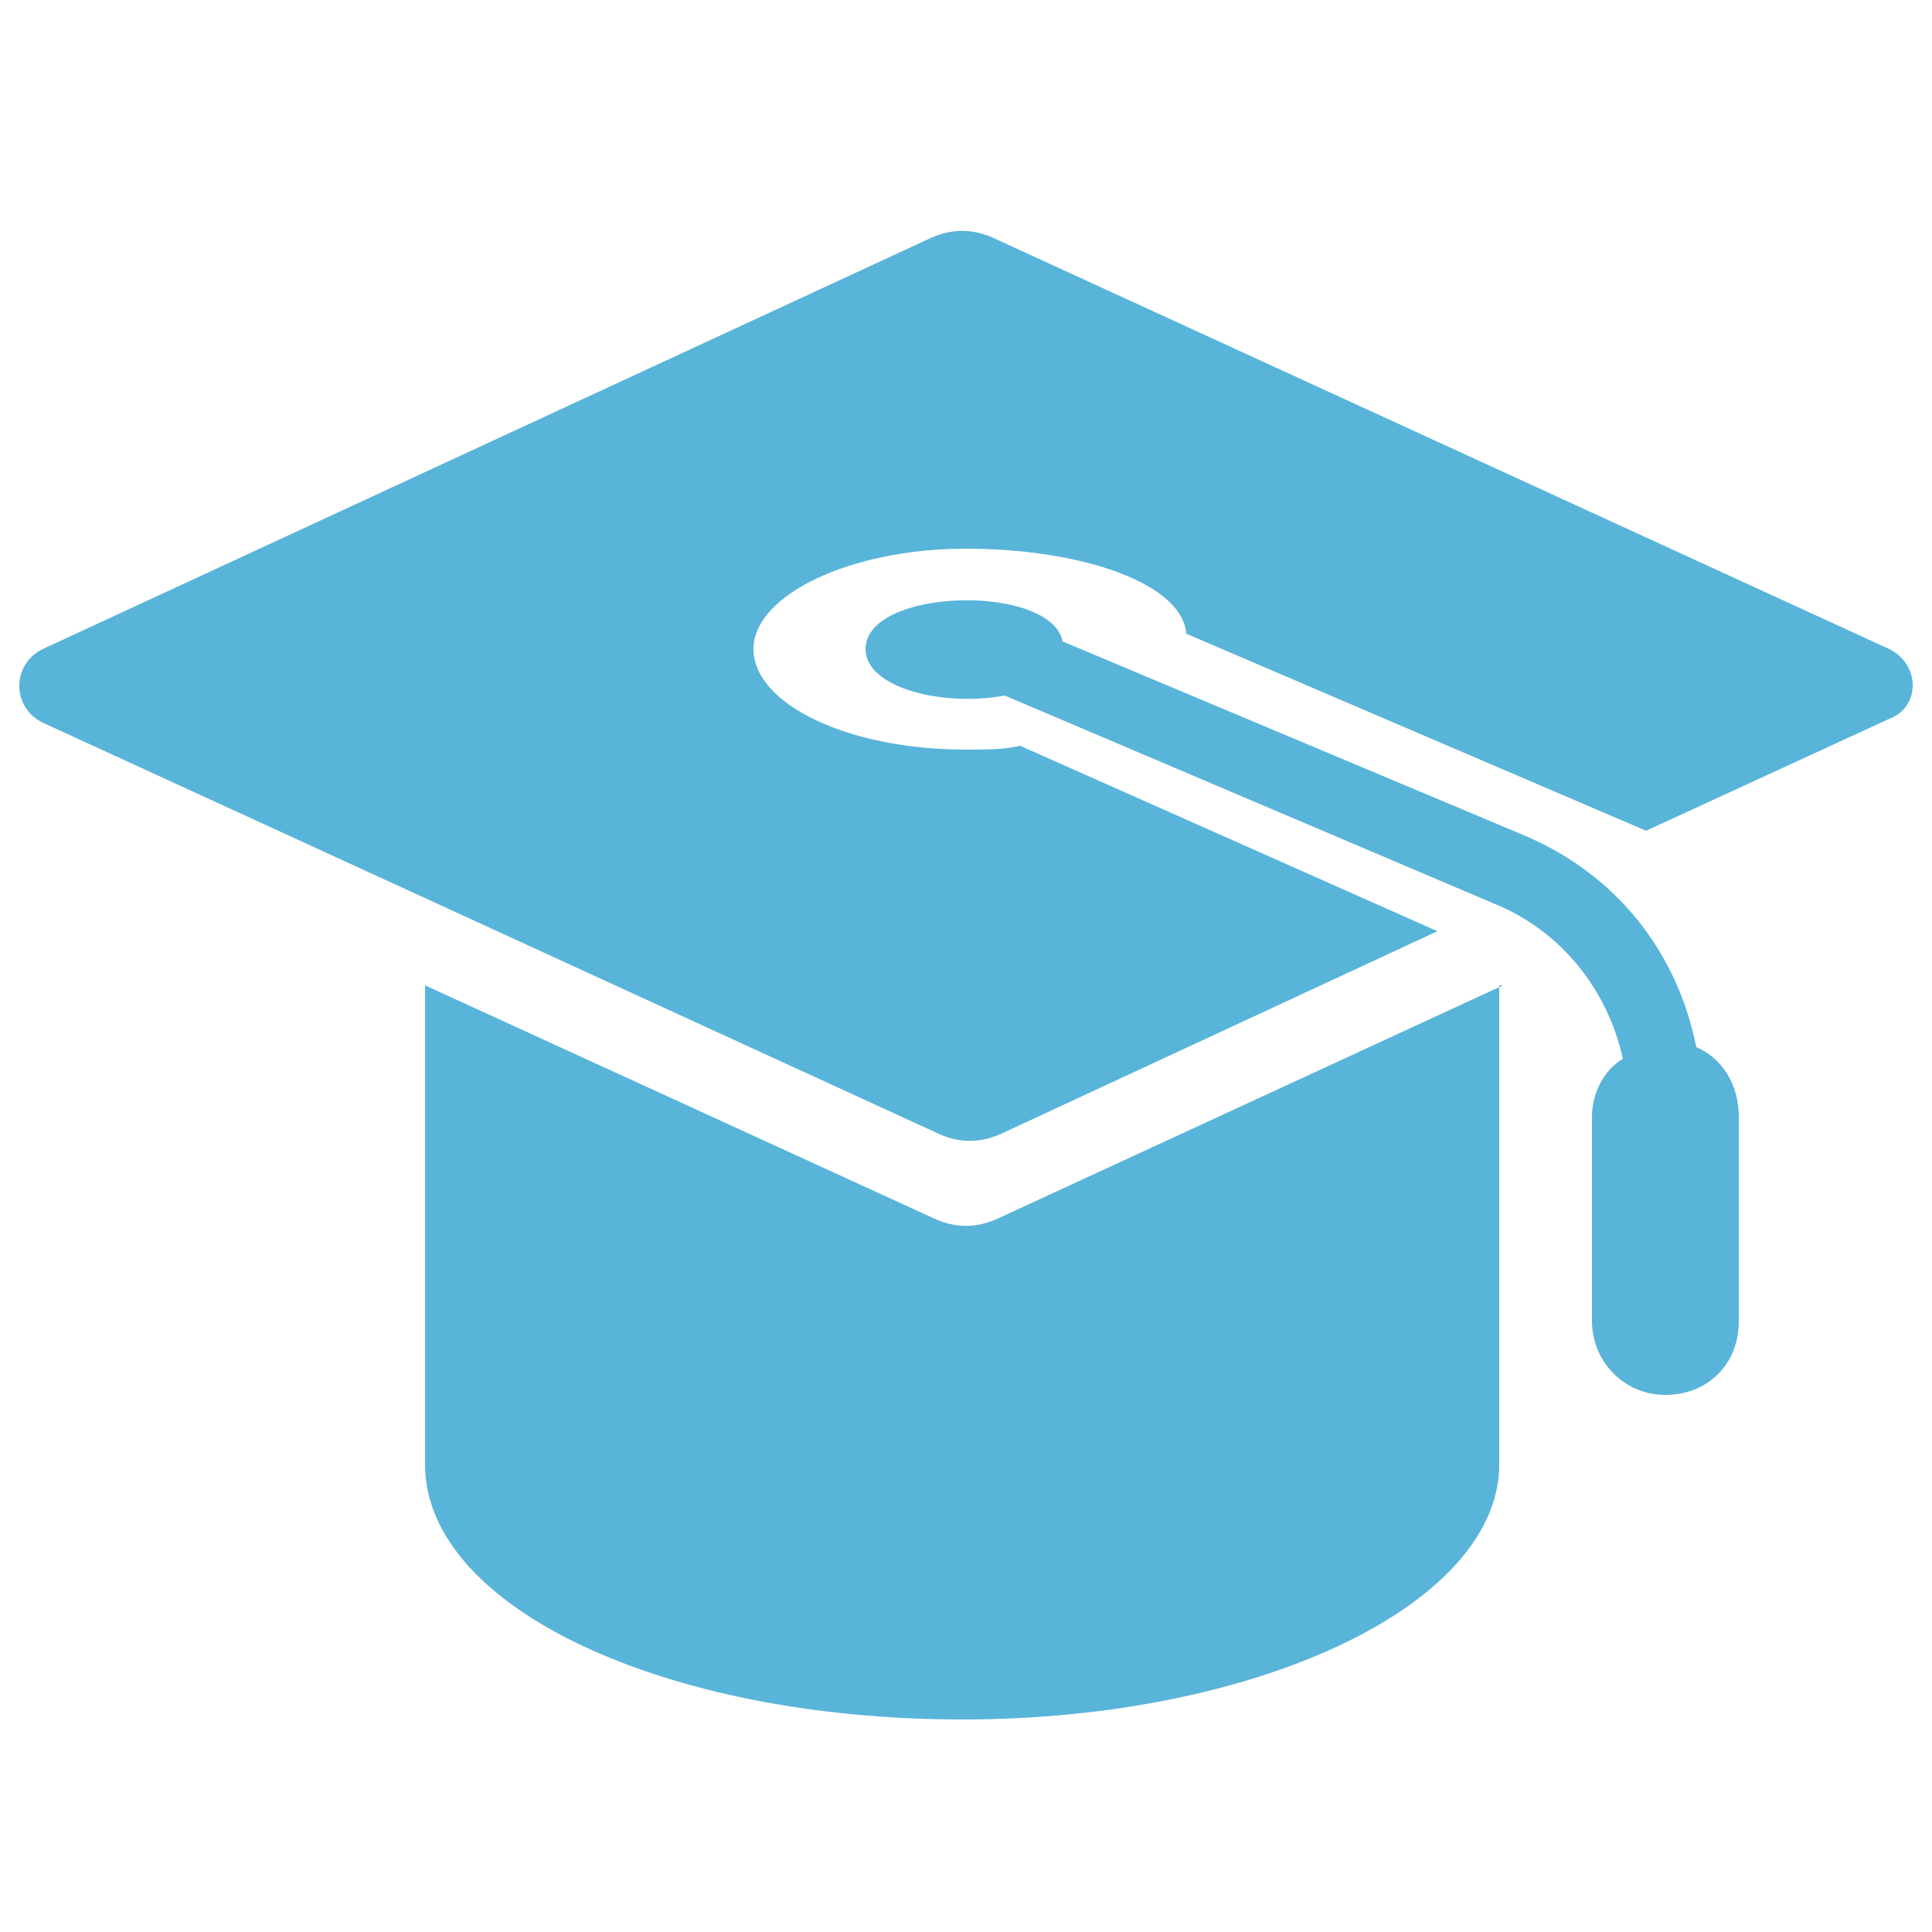
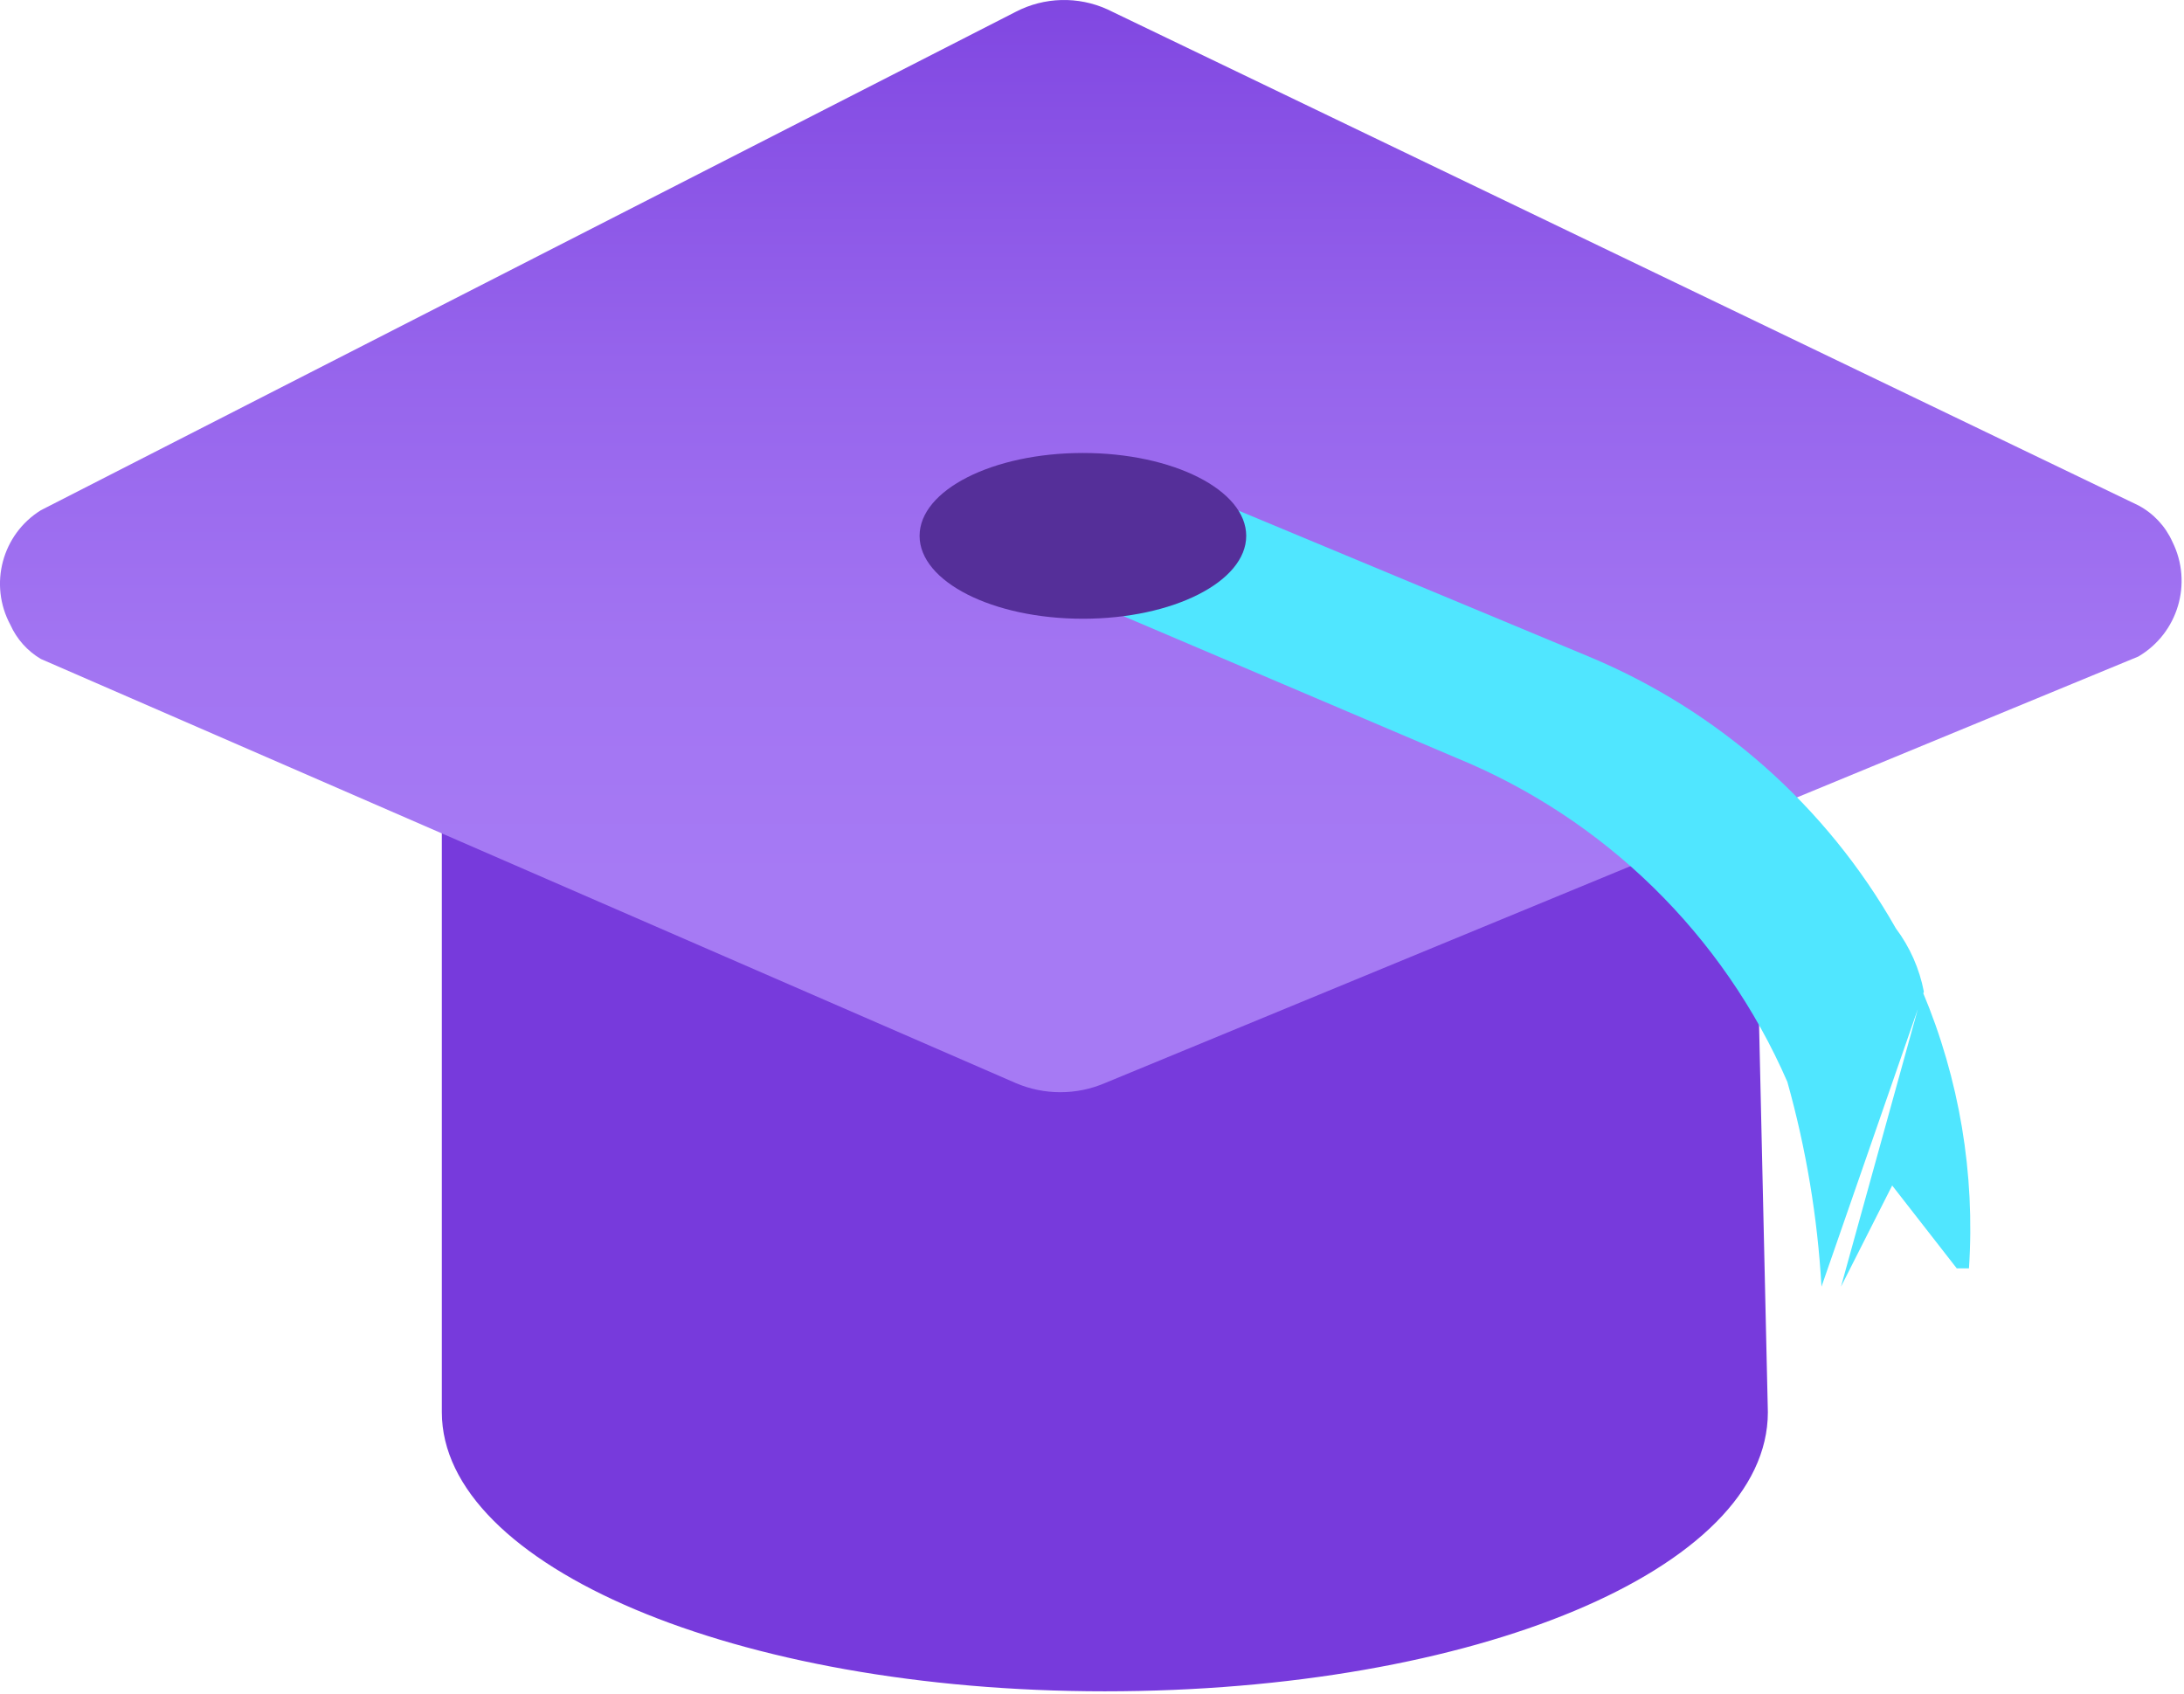
- <svg viewBox="0 0 50 50" class="" role="presentation" focusable="false" id="FxSymbol0-0cb" data-type="1">
+ <svg viewBox="0 0 352 273" class="" role="presentation" focusable="false" id="FxSymbol0-0cd" data-type="1">
  <g>
-     <path d="M38.9 25.5l-13 6c-.6.3-1.2.3-1.8 0l-13.1-6v12.4c0 3.7 6.2 6.6 13.9 6.6s13.9-3 13.9-6.6V25.5z" style="fill: rgb(89, 180, 217);" />
-     <path d="M43.9 27.1c-.5-2.5-2.1-4.5-4.5-5.5l-11.9-5c-.3-1.5-5.1-1.4-5.1.2 0 1 2 1.5 3.6 1.2l12.7 5.4c1.7.7 2.9 2.2 3.3 4-.5.3-.8.9-.8 1.5v5.3c0 1 .8 1.9 1.9 1.9s1.9-.8 1.9-1.9v-5.3c0-.8-.4-1.5-1.1-1.8z" style="fill: rgb(89, 180, 217);" />
-     <path d="M48.9 16.8L25.8 6.2c-.6-.3-1.2-.3-1.8 0L1.1 16.8c-.8.4-.8 1.5 0 1.9l23.1 10.6c.6.3 1.2.3 1.8 0l11.2-5.2-10.8-4.8c-.4.1-.9.1-1.4.1-3.1 0-5.5-1.2-5.5-2.6s2.5-2.6 5.5-2.6 5.6.9 5.7 2.2l11.9 5.1 6.3-2.9c.8-.3.8-1.4 0-1.8z" style="fill: rgb(89, 180, 217);" />
+     <path d="M282.769 132.323H71.211v95.269c0 24.751 47.34 44.984 106.859 44.984 59.519 0 106.86-19.644 106.86-44.984l-2.161-95.269z" fill="#773ADC" />
+     <path d="M163.728 1.894L6.583 82.234A13.947 13.947 0 0 0 1.672 100.7a12.178 12.178 0 0 0 4.91 5.5l157.146 68.359a18.275 18.275 0 0 0 14.34 0l166.575-68.752a14.141 14.141 0 0 0 5.5-18.464 12.377 12.377 0 0 0-5.5-5.893L178.461 1.5a16.894 16.894 0 0 0-14.733.393z" fill="url(#cf0ad866-2bb6-4c21-8a16-ac910742d64d)" />
+     <path d="M310.074 159.826a24.759 24.759 0 0 0-4.518-10.214 101.954 101.954 0 0 0-49.501-43.805l-68.359-28.482-21.804 15.518 68.752 29.268a99.198 99.198 0 0 1 53.429 52.251 154.706 154.706 0 0 1 5.5 33.001l16.501-47.537zm-13.358 47.537l8.25-16.304 10.411 13.357h1.965a98.218 98.218 0 0 0-7.465-44.59l-13.161 47.537z" fill="#50E6FF" />
+     <path d="M174.533 99.719c14.538 0 26.322-5.98 26.322-13.358 0-7.377-11.784-13.357-26.322-13.357-14.537 0-26.322 5.98-26.322 13.357 0 7.377 11.785 13.358 26.322 13.358z" fill="#552F99" />
+     <defs>
+       <linearGradient id="cf0ad866-2bb6-4c21-8a16-ac910742d64d" x1="175.711" y1="-58.018" x2="175.711" y2="212.666" gradientUnits="userSpaceOnUse">
+         <stop offset=".13" stop-color="#773ADC" />
+         <stop offset=".23" stop-color="#8249E2" />
+         <stop offset=".43" stop-color="#9664EC" />
+         <stop offset=".6" stop-color="#A274F2" />
+         <stop offset=".74" stop-color="#A67AF4" />
+       </linearGradient>
+     </defs>
  </g>
</svg>
